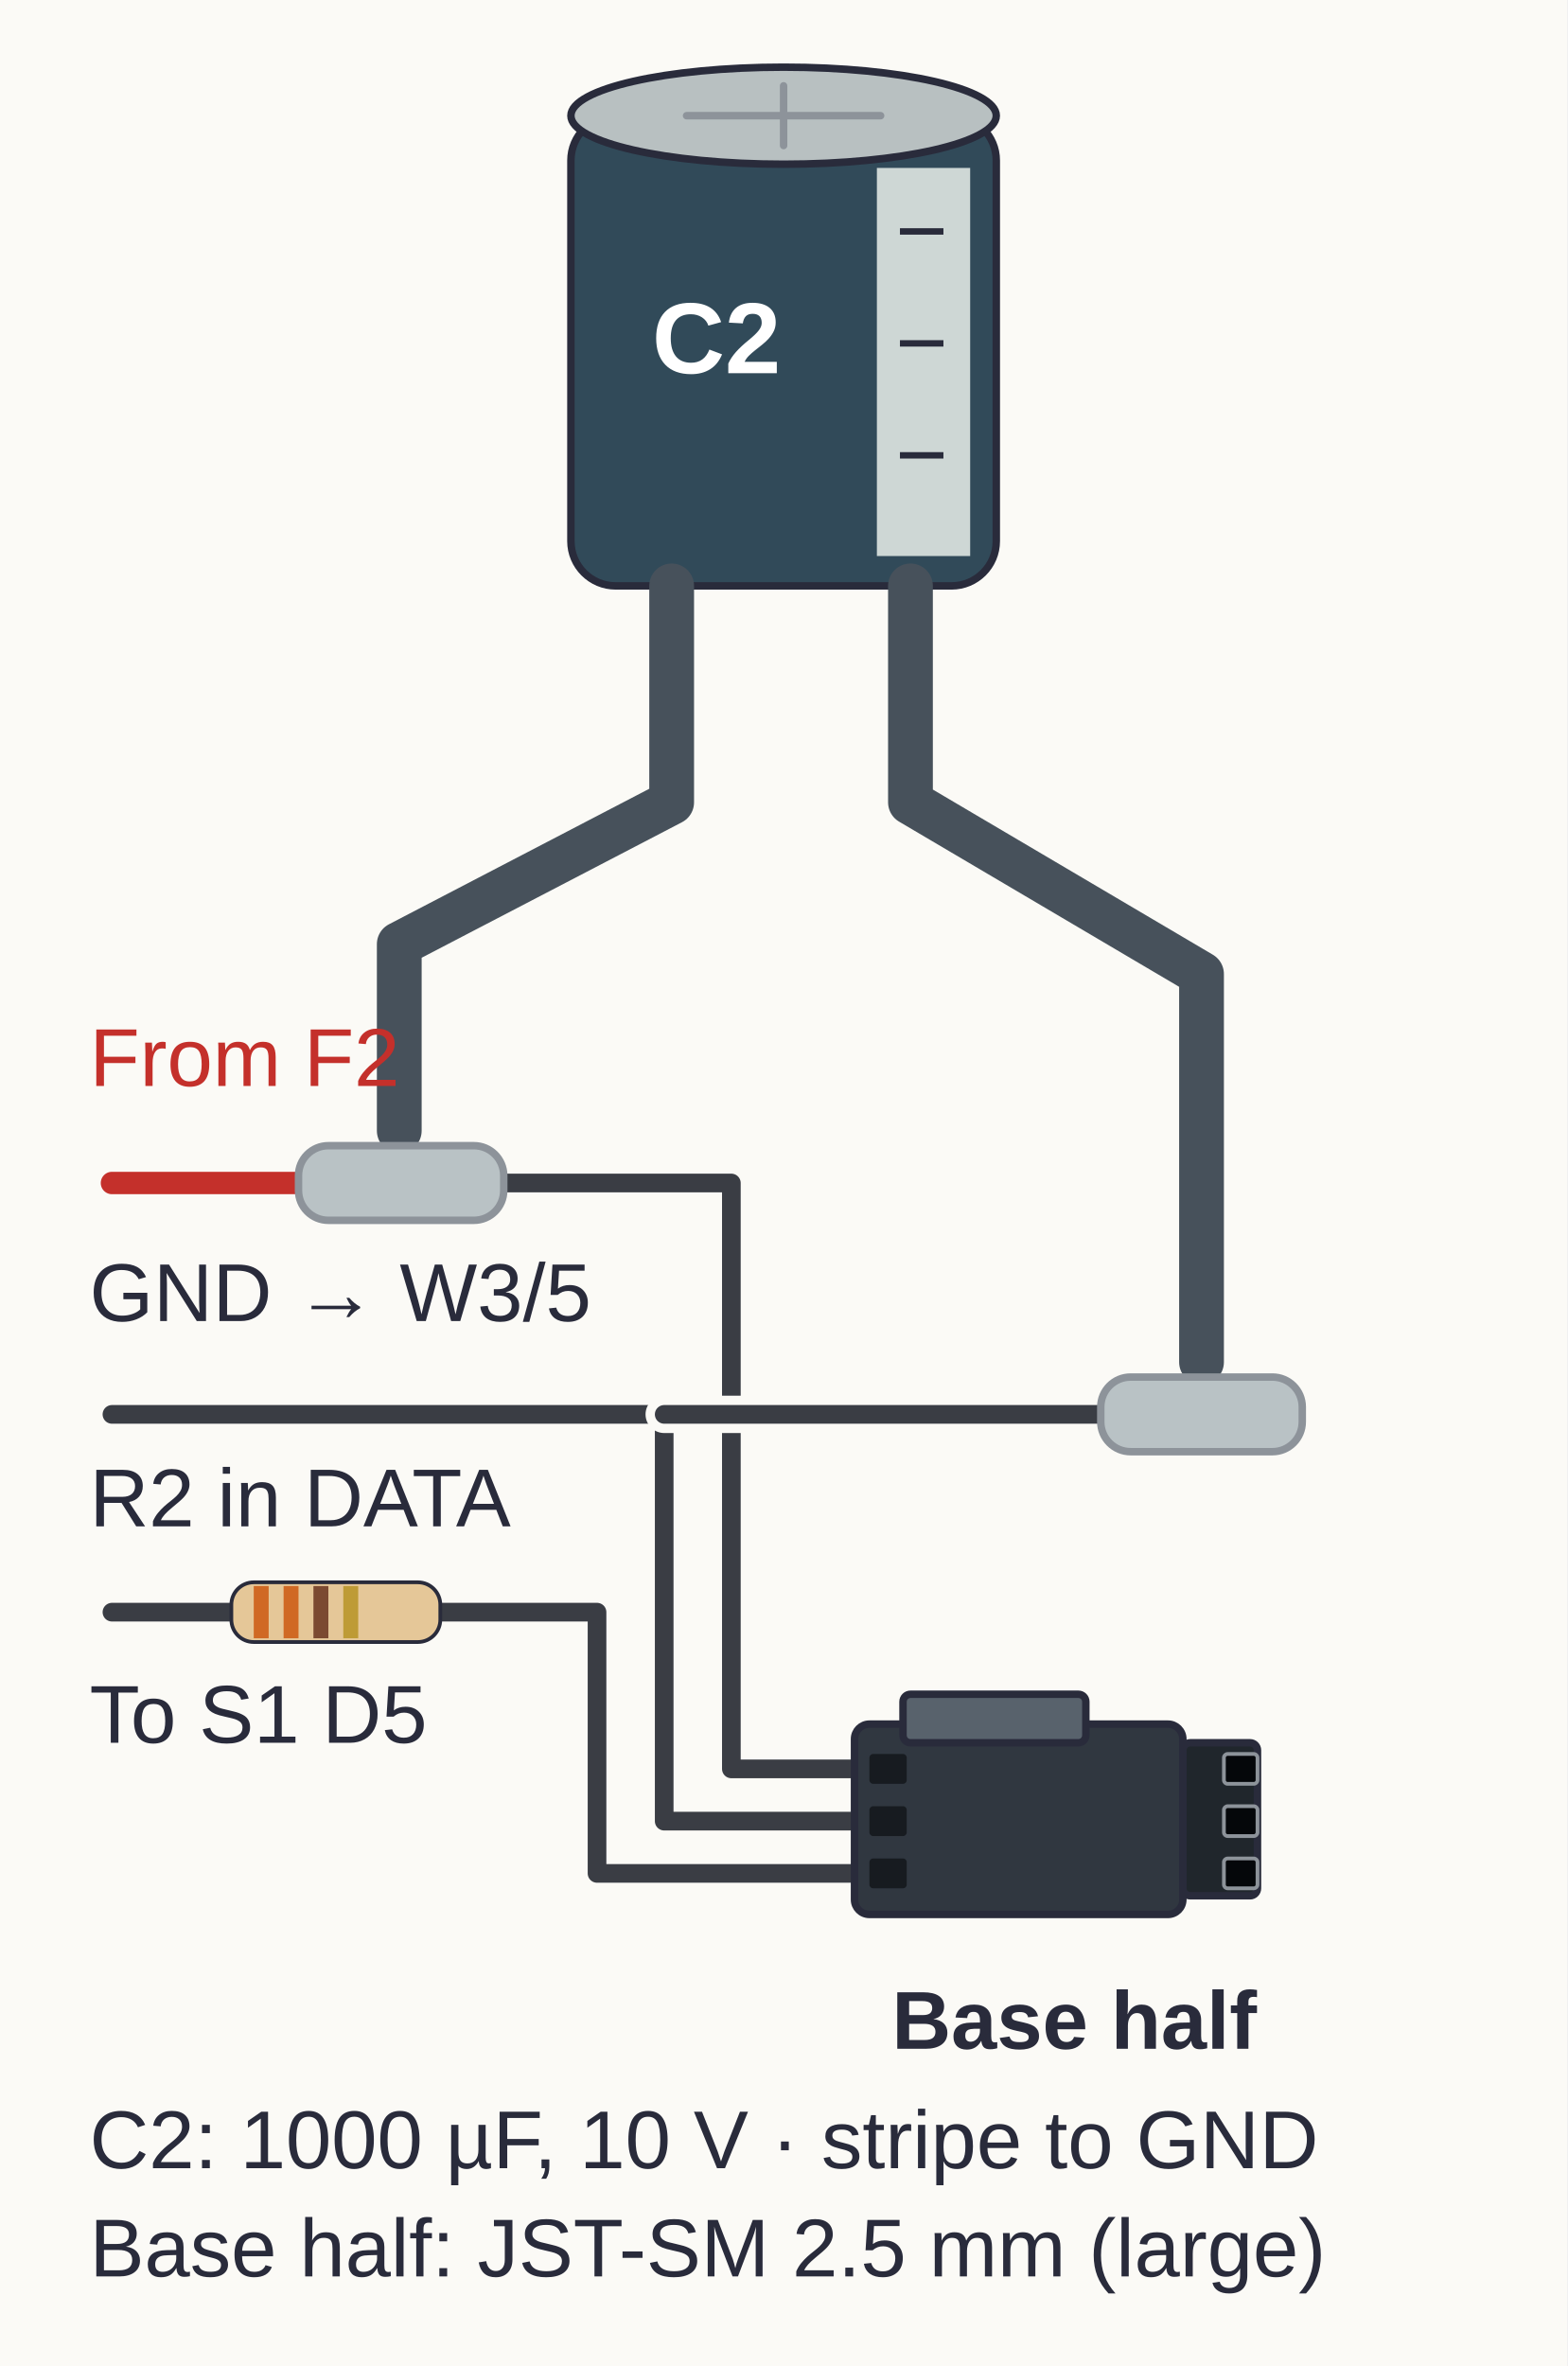
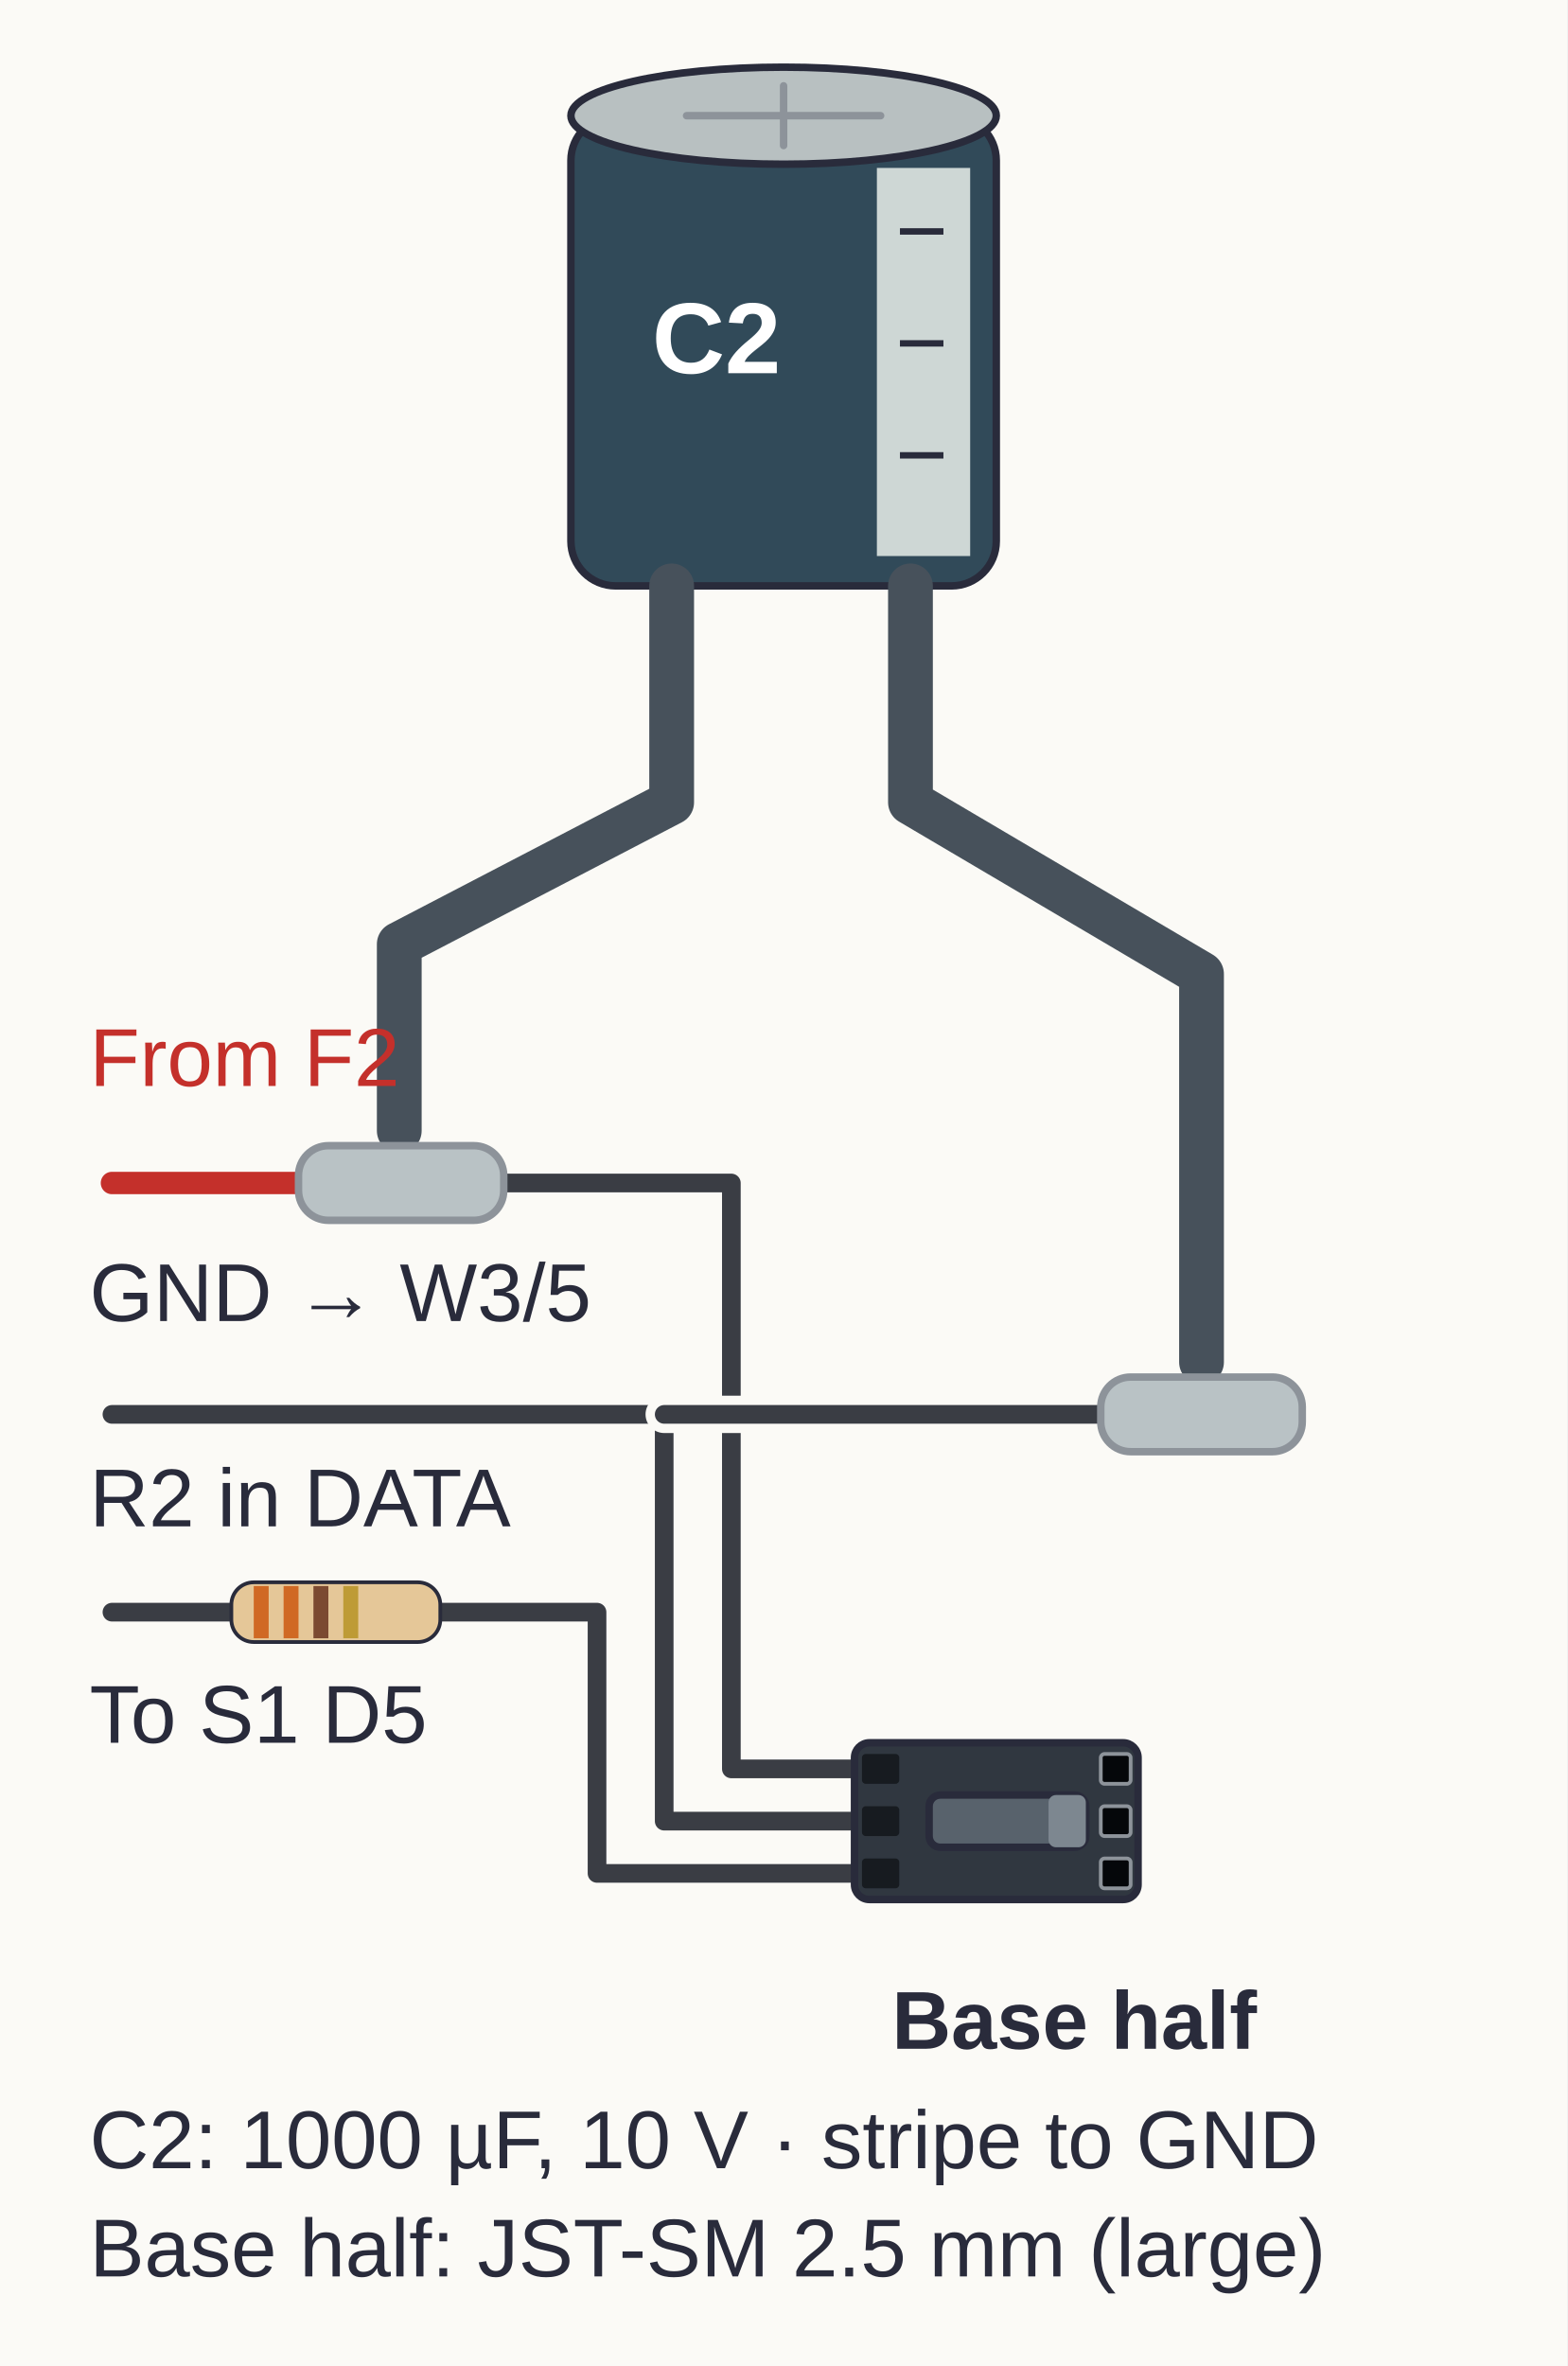
<svg xmlns="http://www.w3.org/2000/svg" viewBox="0 99 420 634" width="420" height="634" role="img">
  <defs>
    <marker id="arrow" viewBox="0 0 10 10" refX="8" refY="5" markerWidth="7" markerHeight="7" orient="auto-start-reverse">
      <path d="M0 0 L10 5 L0 10z" fill="#2f6fb5" />
    </marker>
  </defs>
  <rect x="0" y="99" width="420" height="634" fill="#fbfaf6" />
  <rect x="153" y="130" width="114" height="126" rx="12" fill="#314a59" stroke="#292b3b" stroke-width="2" />
  <ellipse cx="210" cy="130" rx="57" ry="13" fill="#b8c0c1" stroke="#292b3b" stroke-width="2" />
  <path d="M184 130 L236 130" fill="none" stroke="#8d939a" stroke-width="2" stroke-linejoin="round" stroke-linecap="round" />
  <path d="M210 122 L210 138" fill="none" stroke="#8d939a" stroke-width="2" stroke-linejoin="round" stroke-linecap="round" />
  <rect x="235" y="144" width="25" height="104" rx="0" fill="#ced7d5" stroke="none" stroke-width="2" />
  <text x="247" y="169" font-family="Arial,Helvetica,sans-serif" font-size="24" fill="#292b3b" font-weight="400" text-anchor="middle">−</text>
  <text x="247" y="199" font-family="Arial,Helvetica,sans-serif" font-size="24" fill="#292b3b" font-weight="400" text-anchor="middle">−</text>
  <text x="247" y="229" font-family="Arial,Helvetica,sans-serif" font-size="24" fill="#292b3b" font-weight="400" text-anchor="middle">−</text>
  <text x="192" y="199" font-family="Arial,Helvetica,sans-serif" font-size="27" fill="#fff" font-weight="700" text-anchor="middle">C2</text>
  <path d="M180 256 L180 292" fill="none" stroke="#c4302b" stroke-width="5" stroke-linejoin="round" stroke-linecap="round" />
  <path d="M244 256 L244 292" fill="none" stroke="#26262b" stroke-width="5" stroke-linejoin="round" stroke-linecap="round" />
  <path d="M180 256 L180 314 L107 352 L107 416" fill="none" stroke="#b9c2c5" stroke-width="4" stroke-linejoin="round" stroke-linecap="round" />
  <path d="M180 256 L180 314 L107 352 L107 402" fill="none" stroke="#47515b" stroke-width="12" stroke-linejoin="round" stroke-linecap="round" />
  <path d="M244 256 L244 314 L322 360 L322 478" fill="none" stroke="#b9c2c5" stroke-width="4" stroke-linejoin="round" stroke-linecap="round" />
  <path d="M244 256 L244 314 L322 360 L322 464" fill="none" stroke="#47515b" stroke-width="12" stroke-linejoin="round" stroke-linecap="round" />
  <path d="M30 416 L107 416" fill="none" stroke="#c4302b" stroke-width="6" stroke-linejoin="round" stroke-linecap="round" />
  <path d="M107 416 L196 416 L196 573 L229 573" fill="none" stroke="#3a3d44" stroke-width="5" stroke-linejoin="round" stroke-linecap="round" />
  <path d="M30 478 L178 478 L178 587 L229 587" fill="none" stroke="#fbfaf6" stroke-width="10" stroke-linejoin="round" stroke-linecap="round" />
  <path d="M30 478 L178 478 L178 587 L229 587" fill="none" stroke="#3a3d44" stroke-width="5" stroke-linejoin="round" stroke-linecap="round" />
  <path d="M322 478 L178 478" fill="none" stroke="#fbfaf6" stroke-width="10" stroke-linejoin="round" stroke-linecap="round" />
  <path d="M322 478 L178 478" fill="none" stroke="#3a3d44" stroke-width="5" stroke-linejoin="round" stroke-linecap="round" />
  <rect x="80" y="406" width="55" height="20" rx="8" fill="#b9c2c5" stroke="#8d939a" stroke-width="2" />
  <rect x="295" y="468" width="54" height="20" rx="8" fill="#b9c2c5" stroke="#8d939a" stroke-width="2" />
  <path d="M30 531 L160 531 L160 601 L229 601" fill="none" stroke="#3a3d44" stroke-width="5" stroke-linejoin="round" stroke-linecap="round" />
  <rect x="62" y="523" width="56" height="16" rx="6" fill="#e5c798" stroke="#292b3b" stroke-width="1" />
  <rect x="68" y="524" width="4" height="14" rx="0" fill="#d06924" stroke="none" stroke-width="2" />
  <rect x="76" y="524" width="4" height="14" rx="0" fill="#d06924" stroke="none" stroke-width="2" />
  <rect x="84" y="524" width="4" height="14" rx="0" fill="#7c4a31" stroke="none" stroke-width="2" />
  <rect x="92" y="524" width="4" height="14" rx="0" fill="#be9b36" stroke="none" stroke-width="2" />
-   <rect x="229" y="561" width="88" height="51" rx="4" fill="#303740" stroke="#292b3b" stroke-width="2" />
-   <rect x="242" y="553" width="49" height="13" rx="2" fill="#58626c" stroke="#292b3b" stroke-width="2" />
-   <rect x="233" y="569" width="10" height="8" rx="1" fill="#171b20" stroke="none" stroke-width="2" />
-   <rect x="233" y="583" width="10" height="8" rx="1" fill="#171b20" stroke="none" stroke-width="2" />
-   <rect x="233" y="597" width="10" height="8" rx="1" fill="#171b20" stroke="none" stroke-width="2" />
-   <rect x="317" y="566" width="20" height="41" rx="2" fill="#20262c" stroke="#292b3b" stroke-width="2" />
-   <rect x="328" y="569" width="9" height="8" rx="1" fill="#05070a" stroke="#8d939a" stroke-width="1" />
-   <rect x="328" y="583" width="9" height="8" rx="1" fill="#05070a" stroke="#8d939a" stroke-width="1" />
-   <rect x="328" y="597" width="9" height="8" rx="1" fill="#05070a" stroke="#8d939a" stroke-width="1" />
+   <rect x="229" y="566" width="76" height="42" rx="4" fill="#303740" stroke="#292b3b" stroke-width="2" />
+   <rect x="295" y="569" width="8" height="8" rx="1" fill="#05070a" stroke="#8d939a" stroke-width="1" />
+   <rect x="295" y="583" width="8" height="8" rx="1" fill="#05070a" stroke="#8d939a" stroke-width="1" />
+   <rect x="295" y="597" width="8" height="8" rx="1" fill="#05070a" stroke="#8d939a" stroke-width="1" />
+   <rect x="249" y="580" width="42" height="14" rx="3" fill="#58626c" stroke="#292b3b" stroke-width="2" />
+   <rect x="281" y="580" width="10" height="14" rx="2" fill="#7d8790" stroke="none" stroke-width="2" />
+   <rect x="231" y="569" width="10" height="8" rx="1" fill="#171b20" stroke="none" stroke-width="2" />
+   <rect x="231" y="583" width="10" height="8" rx="1" fill="#171b20" stroke="none" stroke-width="2" />
+   <rect x="231" y="597" width="10" height="8" rx="1" fill="#171b20" stroke="none" stroke-width="2" />
  <text x="24" y="390" font-family="Arial,Helvetica,sans-serif" font-size="22" fill="#c4302b" font-weight="400" text-anchor="start">From F2</text>
  <text x="24" y="453" font-family="Arial,Helvetica,sans-serif" font-size="22" fill="#292b3b" font-weight="400" text-anchor="start">GND → W3/5</text>
  <text x="24" y="508" font-family="Arial,Helvetica,sans-serif" font-size="22" fill="#292b3b" font-weight="400" text-anchor="start">R2 in DATA</text>
  <text x="24" y="566" font-family="Arial,Helvetica,sans-serif" font-size="22" fill="#292b3b" font-weight="400" text-anchor="start">To S1 D5</text>
  <text x="239" y="648" font-family="Arial,Helvetica,sans-serif" font-size="22" fill="#292b3b" font-weight="700" text-anchor="start">Base half</text>
  <text x="24" y="680" font-family="Arial,Helvetica,sans-serif" font-size="22" fill="#292b3b" font-weight="400" text-anchor="start">C2: 1000 µF, 10 V · stripe to GND</text>
  <text x="24" y="709" font-family="Arial,Helvetica,sans-serif" font-size="22" fill="#292b3b" font-weight="400" text-anchor="start">Base half: JST-SM 2.5 mm (large)</text>
</svg>
